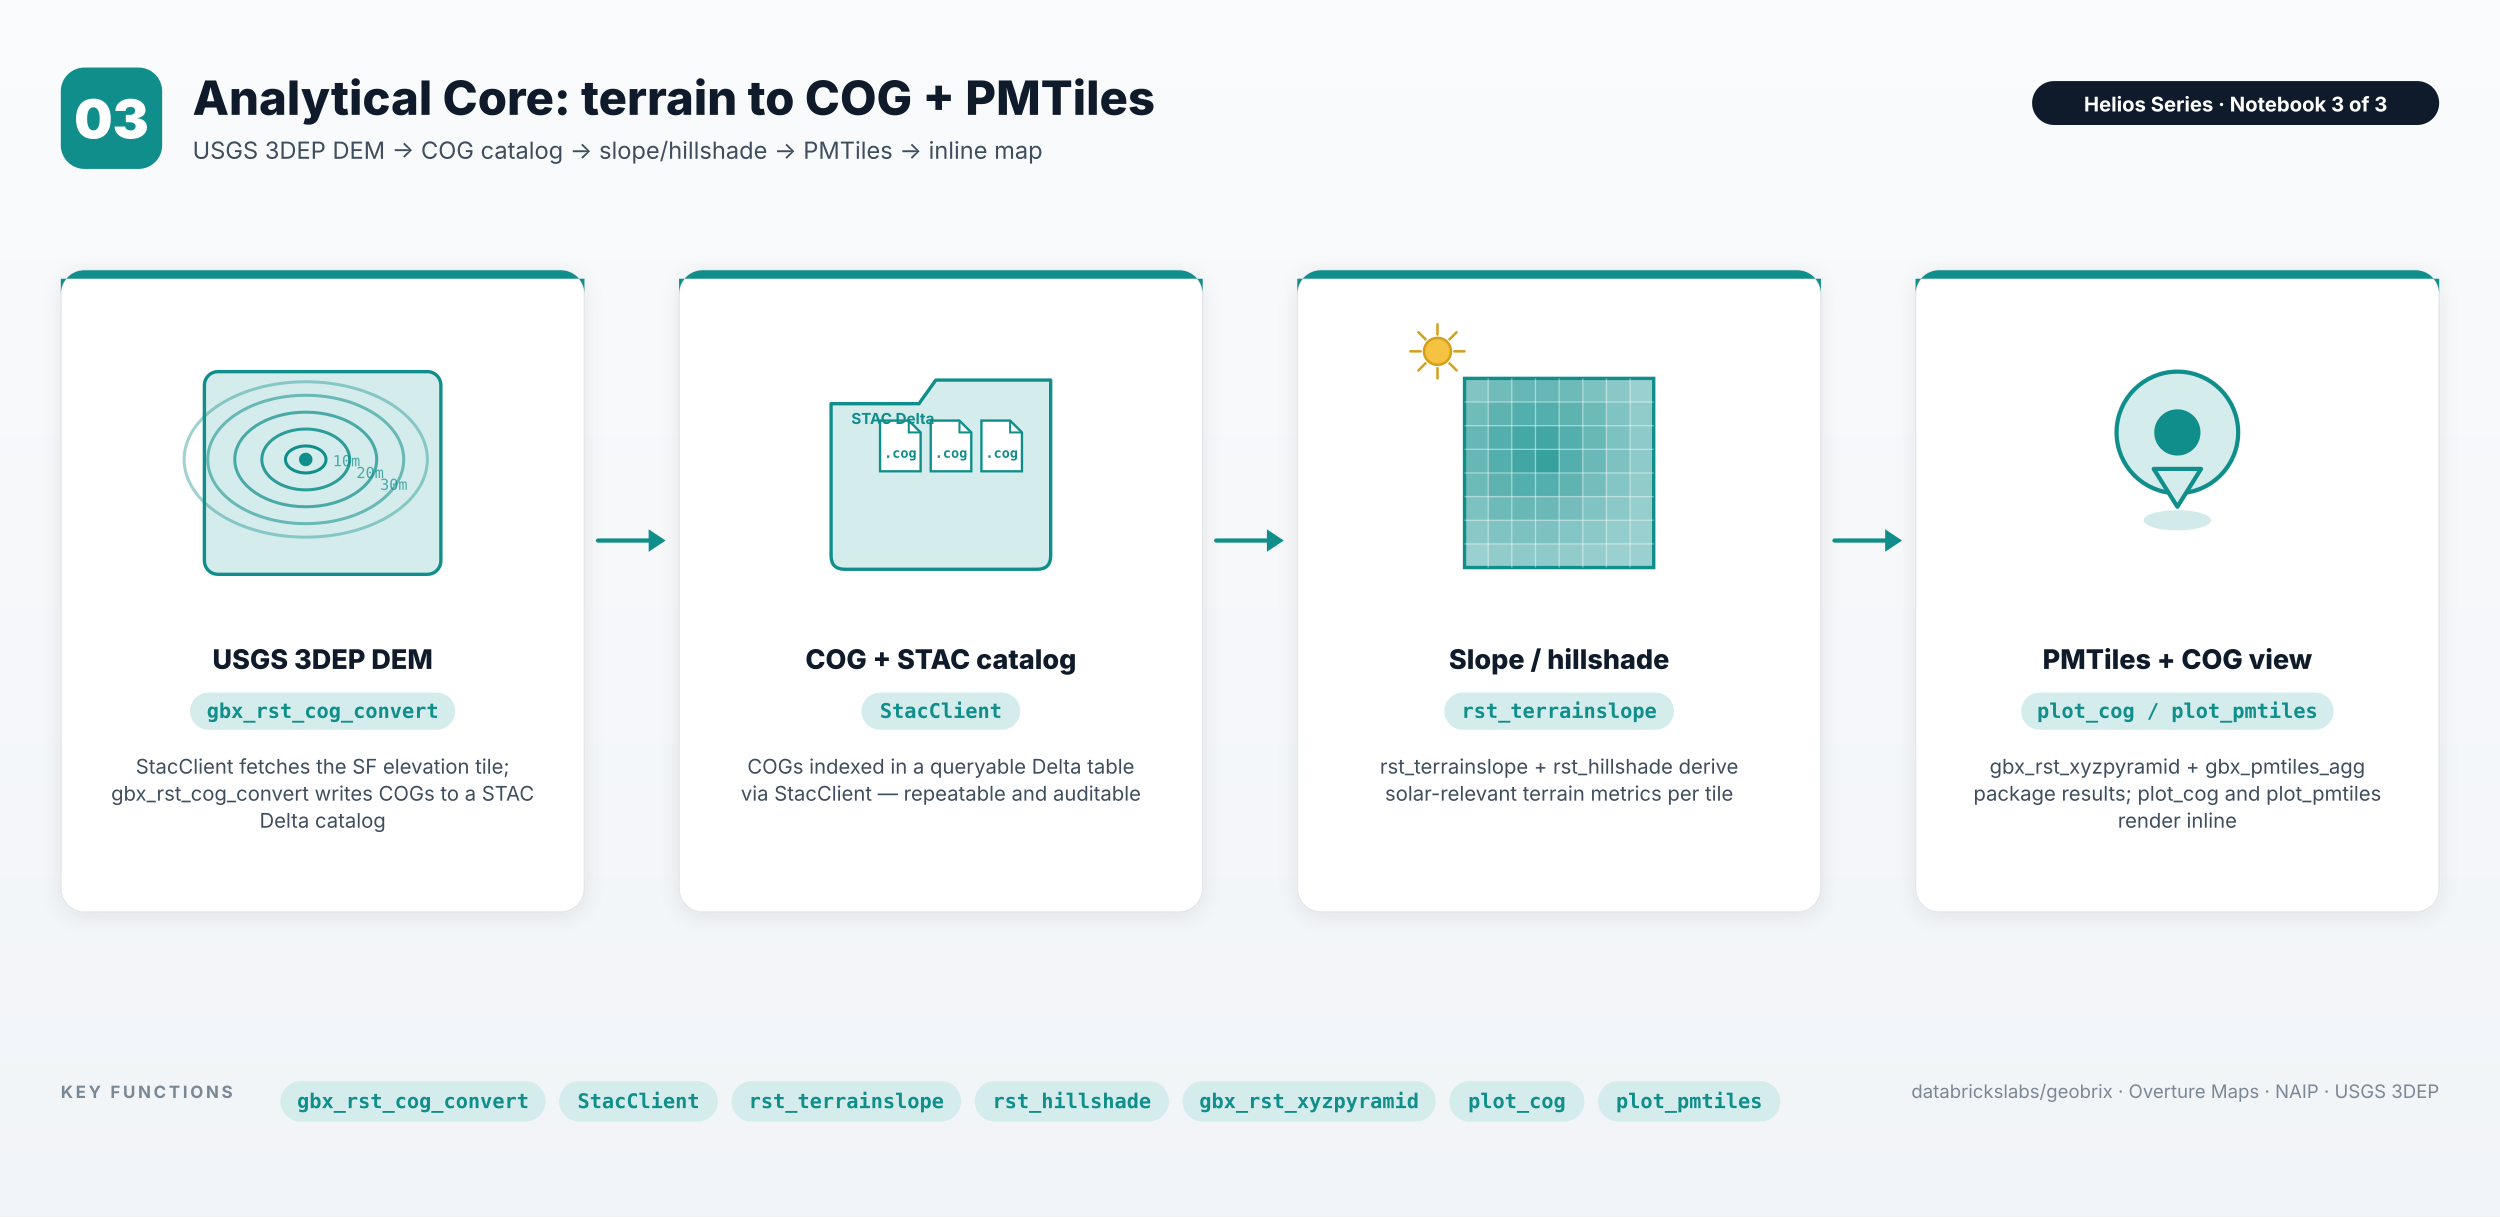
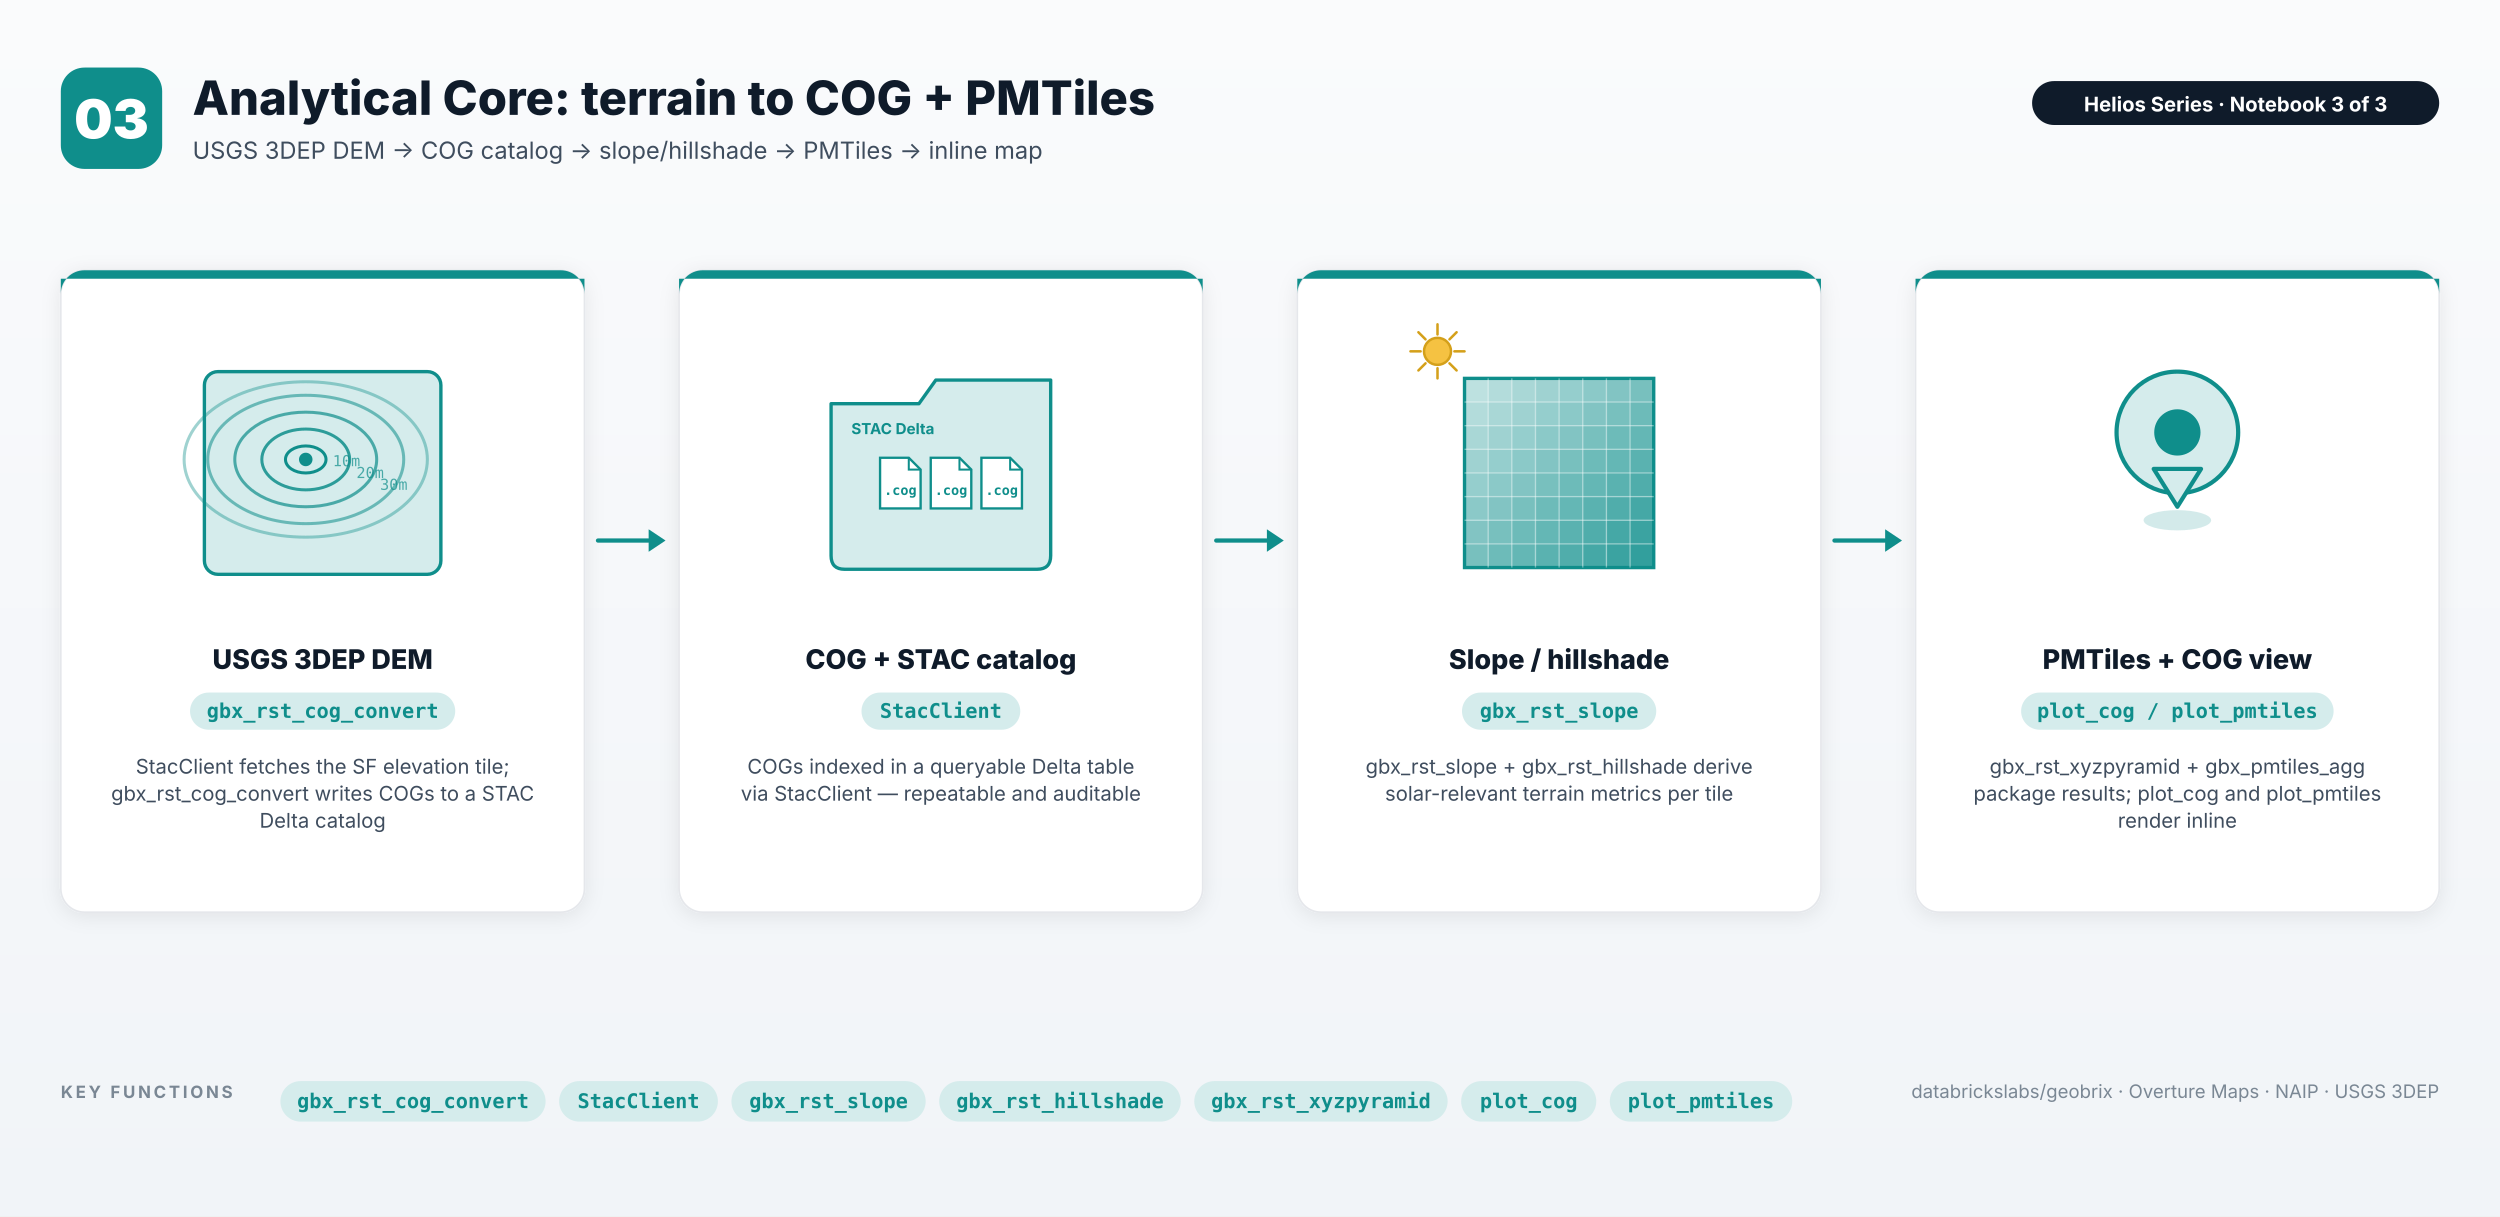
<svg xmlns="http://www.w3.org/2000/svg" viewBox="0 0 1480 720" width="1480" height="720" style="font-family: Inter, -apple-system, system-ui, sans-serif;">
  <defs>
    <filter id="card-shadow" x="-5%" y="-5%" width="110%" height="115%">
      <feDropShadow dx="0" dy="2" stdDeviation="6" flood-color="#0F1B2A" flood-opacity="0.08" />
    </filter>
    <linearGradient id="bg" x1="0" y1="0" x2="0" y2="1">
      <stop offset="0" stop-color="#FAFBFC" />
      <stop offset="1" stop-color="#F1F4F8" />
    </linearGradient>
  </defs>
  <rect x="0" y="0" width="1480" height="720" fill="url(#bg)" />
  <rect x="36" y="40" rx="14" ry="14" width="60" height="60" fill="#0F8E8B" />
  <text x="66.0" y="82.0" text-anchor="middle" font-family="Inter, sans-serif" font-size="32" font-weight="900" fill="#FFFFFF">03</text>
  <text x="114" y="68" font-family="Inter, -apple-system, system-ui, sans-serif" font-size="28" font-weight="800" fill="#0F1B2A" text-anchor="start">Analytical Core: terrain to COG + PMTiles</text>
  <text x="114" y="94" font-family="Inter, -apple-system, system-ui, sans-serif" font-size="14" font-weight="400" fill="#3F4D5E" text-anchor="start">USGS 3DEP DEM → COG catalog → slope/hillshade → PMTiles → inline map</text>
  <rect x="1203" y="48" rx="13" ry="13" width="241" height="26" fill="#0F1B2A" />
  <text x="1323.5" y="66" text-anchor="middle" font-family="Inter, sans-serif" font-size="12" font-weight="700" fill="#FFFFFF">Helios Series  ·  Notebook 3 of 3</text>
  <rect x="36" y="160" rx="14" ry="14" width="310" height="380" fill="#FFFFFF" stroke="#E5E7EB" stroke-width="1" filter="url(#card-shadow)" />
  <path d="M 36 174 A 14 14 0 0 1 50 160 H 332 A 14 14 0 0 1 346 174 V 165 H 36 Z" fill="#0F8E8B" />
  <rect x="121.0" y="220.0" rx="8" ry="8" width="140" height="120" fill="#D5ECEC" stroke="#0F8E8B" stroke-width="2" />
  <ellipse cx="181.0" cy="272.0" rx="12" ry="8" fill="none" stroke="#0F8E8B" stroke-width="1.8" stroke-opacity="1.00" />
  <ellipse cx="181.0" cy="272.0" rx="26" ry="18" fill="none" stroke="#0F8E8B" stroke-width="1.8" stroke-opacity="0.85" />
  <ellipse cx="181.0" cy="272.0" rx="42" ry="28" fill="none" stroke="#0F8E8B" stroke-width="1.8" stroke-opacity="0.70" />
  <ellipse cx="181.0" cy="272.0" rx="58" ry="38" fill="none" stroke="#0F8E8B" stroke-width="1.8" stroke-opacity="0.55" />
  <ellipse cx="181.0" cy="272.0" rx="72" ry="46" fill="none" stroke="#0F8E8B" stroke-width="1.8" stroke-opacity="0.40" />
  <circle cx="181.0" cy="272.0" r="4" fill="#0F8E8B" />
  <text x="197.0" y="276.0" font-family="ui-monospace, Menlo, monospace" font-size="9" fill="#0F8E8B" fill-opacity="0.7">10m</text>
  <text x="211.0" y="283.0" font-family="ui-monospace, Menlo, monospace" font-size="9" fill="#0F8E8B" fill-opacity="0.7">20m</text>
  <text x="225.0" y="290.0" font-family="ui-monospace, Menlo, monospace" font-size="9" fill="#0F8E8B" fill-opacity="0.7">30m</text>
  <text x="191.0" y="396" font-family="Inter, -apple-system, system-ui, sans-serif" font-size="16" font-weight="800" fill="#0F1B2A" text-anchor="middle">USGS 3DEP DEM</text>
  <g transform="translate(112.5, 410)">
    <rect x="0" y="0" rx="11" ry="11" width="157" height="22" fill="#D5ECEC" />
    <text x="78.5" y="15.0" text-anchor="middle" font-family="ui-monospace, SFMono-Regular, Menlo, Consolas, monospace" font-size="12" font-weight="700" fill="#0F8E8B">gbx_rst_cog_convert</text>
  </g>
  <text x="191.0" y="458" text-anchor="middle" font-family="Inter, sans-serif" font-size="12" fill="#3F4D5E">StacClient fetches the SF elevation tile;</text>
  <text x="191.0" y="474" text-anchor="middle" font-family="Inter, sans-serif" font-size="12" fill="#3F4D5E">gbx_rst_cog_convert writes COGs to a STAC</text>
  <text x="191.0" y="490" text-anchor="middle" font-family="Inter, sans-serif" font-size="12" fill="#3F4D5E">Delta catalog</text>
  <line x1="354" y1="320.0" x2="384" y2="320.0" stroke="#0F8E8B" stroke-width="2.5" stroke-linecap="round" />
  <polygon points="394,320.0 384,313.333 384,326.667" fill="#0F8E8B" />
  <rect x="402" y="160" rx="14" ry="14" width="310" height="380" fill="#FFFFFF" stroke="#E5E7EB" stroke-width="1" filter="url(#card-shadow)" />
  <path d="M 402 174 A 14 14 0 0 1 416 160 H 698 A 14 14 0 0 1 712 174 V 165 H 402 Z" fill="#0F8E8B" />
  <path d="M 492.0 239.0 H 544.0 L 554.0 225.0 H 622.0 V 329.0 Q 622.0 337.0 614.0 337.0 H 500.0 Q 492.0 337.0 492.0 329.0 Z" fill="#D5ECEC" stroke="#0F8E8B" stroke-width="2" stroke-linejoin="round" />
-   <path d="M 521.0 249.0 H 538.0 L 545.0 256.0 V 279.0 H 521.0 Z" fill="#FFFFFF" stroke="#0F8E8B" stroke-width="1.4" />
-   <path d="M 538.0 249.0 V 256.0 H 545.0" fill="none" stroke="#0F8E8B" stroke-width="1.2" />
-   <text x="533.0" y="271.0" text-anchor="middle" font-family="ui-monospace, Menlo, monospace" font-size="8" font-weight="700" fill="#0F8E8B">.cog</text>
-   <path d="M 551.0 249.0 H 568.0 L 575.0 256.0 V 279.0 H 551.0 Z" fill="#FFFFFF" stroke="#0F8E8B" stroke-width="1.4" />
-   <path d="M 568.0 249.0 V 256.0 H 575.0" fill="none" stroke="#0F8E8B" stroke-width="1.2" />
-   <text x="563.0" y="271.0" text-anchor="middle" font-family="ui-monospace, Menlo, monospace" font-size="8" font-weight="700" fill="#0F8E8B">.cog</text>
-   <path d="M 581.0 249.0 H 598.0 L 605.0 256.0 V 279.0 H 581.0 Z" fill="#FFFFFF" stroke="#0F8E8B" stroke-width="1.4" />
-   <path d="M 598.0 249.0 V 256.0 H 605.0" fill="none" stroke="#0F8E8B" stroke-width="1.2" />
-   <text x="593.0" y="271.0" text-anchor="middle" font-family="ui-monospace, Menlo, monospace" font-size="8" font-weight="700" fill="#0F8E8B">.cog</text>
-   <text x="504.0" y="251.0" font-family="Inter, sans-serif" font-size="9" font-weight="700" fill="#0F8E8B">STAC Delta</text>
+   <path d="M 521.0 271.0 H 538.0 L 545.0 278.0 V 301.0 H 521.0 Z" fill="#FFFFFF" stroke="#0F8E8B" stroke-width="1.4" />
+   <path d="M 538.0 271.0 V 278.0 H 545.0" fill="none" stroke="#0F8E8B" stroke-width="1.2" />
+   <text x="533.0" y="293.0" text-anchor="middle" font-family="ui-monospace, Menlo, monospace" font-size="8" font-weight="700" fill="#0F8E8B">.cog</text>
+   <path d="M 551.0 271.0 H 568.0 L 575.0 278.0 V 301.0 H 551.0 Z" fill="#FFFFFF" stroke="#0F8E8B" stroke-width="1.4" />
+   <path d="M 568.0 271.0 V 278.0 H 575.0" fill="none" stroke="#0F8E8B" stroke-width="1.2" />
+   <text x="563.0" y="293.0" text-anchor="middle" font-family="ui-monospace, Menlo, monospace" font-size="8" font-weight="700" fill="#0F8E8B">.cog</text>
+   <path d="M 581.0 271.0 H 598.0 L 605.0 278.0 V 301.0 H 581.0 Z" fill="#FFFFFF" stroke="#0F8E8B" stroke-width="1.4" />
+   <path d="M 598.0 271.0 V 278.0 H 605.0" fill="none" stroke="#0F8E8B" stroke-width="1.2" />
+   <text x="593.0" y="293.0" text-anchor="middle" font-family="ui-monospace, Menlo, monospace" font-size="8" font-weight="700" fill="#0F8E8B">.cog</text>
+   <text x="504.0" y="257.0" font-family="Inter, sans-serif" font-size="9" font-weight="700" fill="#0F8E8B">STAC Delta</text>
  <text x="557.0" y="396" font-family="Inter, -apple-system, system-ui, sans-serif" font-size="16" font-weight="800" fill="#0F1B2A" text-anchor="middle">COG + STAC catalog</text>
  <g transform="translate(510.0, 410)">
    <rect x="0" y="0" rx="11" ry="11" width="94" height="22" fill="#D5ECEC" />
    <text x="47.0" y="15.0" text-anchor="middle" font-family="ui-monospace, SFMono-Regular, Menlo, Consolas, monospace" font-size="12" font-weight="700" fill="#0F8E8B">StacClient</text>
  </g>
  <text x="557.0" y="458" text-anchor="middle" font-family="Inter, sans-serif" font-size="12" fill="#3F4D5E">COGs indexed in a queryable Delta table</text>
  <text x="557.0" y="474" text-anchor="middle" font-family="Inter, sans-serif" font-size="12" fill="#3F4D5E">via StacClient — repeatable and auditable</text>
  <line x1="720" y1="320.0" x2="750" y2="320.0" stroke="#0F8E8B" stroke-width="2.5" stroke-linecap="round" />
  <polygon points="760,320.0 750,313.333 750,326.667" fill="#0F8E8B" />
  <rect x="768" y="160" rx="14" ry="14" width="310" height="380" fill="#FFFFFF" stroke="#E5E7EB" stroke-width="1" filter="url(#card-shadow)" />
  <path d="M 768 174 A 14 14 0 0 1 782 160 H 1064 A 14 14 0 0 1 1078 174 V 165 H 768 Z" fill="#0F8E8B" />
  <rect x="867.0" y="224.0" width="112" height="112" fill="#D5ECEC" stroke="#0F8E8B" stroke-width="2" />
-   <rect x="867.0" y="224.0" width="14" height="14" fill="#0F8E8B" fill-opacity="0.42" />
-   <rect x="881.0" y="224.0" width="14" height="14" fill="#0F8E8B" fill-opacity="0.51" />
-   <rect x="895.0" y="224.0" width="14" height="14" fill="#0F8E8B" fill-opacity="0.56" />
-   <rect x="909.0" y="224.0" width="14" height="14" fill="#0F8E8B" fill-opacity="0.56" />
-   <rect x="923.0" y="224.0" width="14" height="14" fill="#0F8E8B" fill-opacity="0.52" />
-   <rect x="937.0" y="224.0" width="14" height="14" fill="#0F8E8B" fill-opacity="0.45" />
-   <rect x="951.0" y="224.0" width="14" height="14" fill="#0F8E8B" fill-opacity="0.38" />
-   <rect x="965.0" y="224.0" width="14" height="14" fill="#0F8E8B" fill-opacity="0.30" />
-   <rect x="867.0" y="238.0" width="14" height="14" fill="#0F8E8B" fill-opacity="0.51" />
-   <rect x="881.0" y="238.0" width="14" height="14" fill="#0F8E8B" fill-opacity="0.60" />
-   <rect x="895.0" y="238.0" width="14" height="14" fill="#0F8E8B" fill-opacity="0.66" />
-   <rect x="909.0" y="238.0" width="14" height="14" fill="#0F8E8B" fill-opacity="0.66" />
-   <rect x="923.0" y="238.0" width="14" height="14" fill="#0F8E8B" fill-opacity="0.60" />
-   <rect x="937.0" y="238.0" width="14" height="14" fill="#0F8E8B" fill-opacity="0.52" />
-   <rect x="951.0" y="238.0" width="14" height="14" fill="#0F8E8B" fill-opacity="0.43" />
-   <rect x="965.0" y="238.0" width="14" height="14" fill="#0F8E8B" fill-opacity="0.34" />
-   <rect x="867.0" y="252.0" width="14" height="14" fill="#0F8E8B" fill-opacity="0.56" />
-   <rect x="881.0" y="252.0" width="14" height="14" fill="#0F8E8B" fill-opacity="0.66" />
-   <rect x="895.0" y="252.0" width="14" height="14" fill="#0F8E8B" fill-opacity="0.73" />
-   <rect x="909.0" y="252.0" width="14" height="14" fill="#0F8E8B" fill-opacity="0.74" />
-   <rect x="923.0" y="252.0" width="14" height="14" fill="#0F8E8B" fill-opacity="0.66" />
-   <rect x="937.0" y="252.0" width="14" height="14" fill="#0F8E8B" fill-opacity="0.55" />
-   <rect x="951.0" y="252.0" width="14" height="14" fill="#0F8E8B" fill-opacity="0.45" />
-   <rect x="965.0" y="252.0" width="14" height="14" fill="#0F8E8B" fill-opacity="0.36" />
-   <rect x="867.0" y="266.0" width="14" height="14" fill="#0F8E8B" fill-opacity="0.56" />
-   <rect x="881.0" y="266.0" width="14" height="14" fill="#0F8E8B" fill-opacity="0.66" />
-   <rect x="895.0" y="266.0" width="14" height="14" fill="#0F8E8B" fill-opacity="0.74" />
-   <rect x="909.0" y="266.0" width="14" height="14" fill="#0F8E8B" fill-opacity="0.80" />
-   <rect x="923.0" y="266.0" width="14" height="14" fill="#0F8E8B" fill-opacity="0.66" />
-   <rect x="937.0" y="266.0" width="14" height="14" fill="#0F8E8B" fill-opacity="0.54" />
-   <rect x="951.0" y="266.0" width="14" height="14" fill="#0F8E8B" fill-opacity="0.44" />
-   <rect x="965.0" y="266.0" width="14" height="14" fill="#0F8E8B" fill-opacity="0.36" />
-   <rect x="867.0" y="280.0" width="14" height="14" fill="#0F8E8B" fill-opacity="0.52" />
-   <rect x="881.0" y="280.0" width="14" height="14" fill="#0F8E8B" fill-opacity="0.60" />
-   <rect x="895.0" y="280.0" width="14" height="14" fill="#0F8E8B" fill-opacity="0.66" />
-   <rect x="909.0" y="280.0" width="14" height="14" fill="#0F8E8B" fill-opacity="0.66" />
-   <rect x="923.0" y="280.0" width="14" height="14" fill="#0F8E8B" fill-opacity="0.59" />
-   <rect x="937.0" y="280.0" width="14" height="14" fill="#0F8E8B" fill-opacity="0.49" />
-   <rect x="951.0" y="280.0" width="14" height="14" fill="#0F8E8B" fill-opacity="0.41" />
-   <rect x="965.0" y="280.0" width="14" height="14" fill="#0F8E8B" fill-opacity="0.34" />
-   <rect x="867.0" y="294.0" width="14" height="14" fill="#0F8E8B" fill-opacity="0.45" />
-   <rect x="881.0" y="294.0" width="14" height="14" fill="#0F8E8B" fill-opacity="0.52" />
-   <rect x="895.0" y="294.0" width="14" height="14" fill="#0F8E8B" fill-opacity="0.55" />
-   <rect x="909.0" y="294.0" width="14" height="14" fill="#0F8E8B" fill-opacity="0.54" />
-   <rect x="923.0" y="294.0" width="14" height="14" fill="#0F8E8B" fill-opacity="0.49" />
-   <rect x="937.0" y="294.0" width="14" height="14" fill="#0F8E8B" fill-opacity="0.43" />
-   <rect x="951.0" y="294.0" width="14" height="14" fill="#0F8E8B" fill-opacity="0.37" />
-   <rect x="965.0" y="294.0" width="14" height="14" fill="#0F8E8B" fill-opacity="0.32" />
-   <rect x="867.0" y="308.0" width="14" height="14" fill="#0F8E8B" fill-opacity="0.38" />
-   <rect x="881.0" y="308.0" width="14" height="14" fill="#0F8E8B" fill-opacity="0.43" />
-   <rect x="895.0" y="308.0" width="14" height="14" fill="#0F8E8B" fill-opacity="0.45" />
-   <rect x="909.0" y="308.0" width="14" height="14" fill="#0F8E8B" fill-opacity="0.44" />
-   <rect x="923.0" y="308.0" width="14" height="14" fill="#0F8E8B" fill-opacity="0.41" />
-   <rect x="937.0" y="308.0" width="14" height="14" fill="#0F8E8B" fill-opacity="0.37" />
-   <rect x="951.0" y="308.0" width="14" height="14" fill="#0F8E8B" fill-opacity="0.33" />
-   <rect x="965.0" y="308.0" width="14" height="14" fill="#0F8E8B" fill-opacity="0.30" />
-   <rect x="867.0" y="322.0" width="14" height="14" fill="#0F8E8B" fill-opacity="0.30" />
-   <rect x="881.0" y="322.0" width="14" height="14" fill="#0F8E8B" fill-opacity="0.34" />
-   <rect x="895.0" y="322.0" width="14" height="14" fill="#0F8E8B" fill-opacity="0.36" />
-   <rect x="909.0" y="322.0" width="14" height="14" fill="#0F8E8B" fill-opacity="0.36" />
-   <rect x="923.0" y="322.0" width="14" height="14" fill="#0F8E8B" fill-opacity="0.34" />
-   <rect x="937.0" y="322.0" width="14" height="14" fill="#0F8E8B" fill-opacity="0.32" />
-   <rect x="951.0" y="322.0" width="14" height="14" fill="#0F8E8B" fill-opacity="0.30" />
-   <rect x="965.0" y="322.0" width="14" height="14" fill="#0F8E8B" fill-opacity="0.30" />
+   <rect x="867.0" y="224.0" width="14" height="14" fill="#0F8E8B" fill-opacity="0.12" />
+   <rect x="881.0" y="224.0" width="14" height="14" fill="#0F8E8B" fill-opacity="0.17" />
+   <rect x="895.0" y="224.0" width="14" height="14" fill="#0F8E8B" fill-opacity="0.22" />
+   <rect x="909.0" y="224.0" width="14" height="14" fill="#0F8E8B" fill-opacity="0.27" />
+   <rect x="923.0" y="224.0" width="14" height="14" fill="#0F8E8B" fill-opacity="0.32" />
+   <rect x="937.0" y="224.0" width="14" height="14" fill="#0F8E8B" fill-opacity="0.37" />
+   <rect x="951.0" y="224.0" width="14" height="14" fill="#0F8E8B" fill-opacity="0.42" />
+   <rect x="965.0" y="224.0" width="14" height="14" fill="#0F8E8B" fill-opacity="0.47" />
+   <rect x="867.0" y="238.0" width="14" height="14" fill="#0F8E8B" fill-opacity="0.17" />
+   <rect x="881.0" y="238.0" width="14" height="14" fill="#0F8E8B" fill-opacity="0.22" />
+   <rect x="895.0" y="238.0" width="14" height="14" fill="#0F8E8B" fill-opacity="0.27" />
+   <rect x="909.0" y="238.0" width="14" height="14" fill="#0F8E8B" fill-opacity="0.32" />
+   <rect x="923.0" y="238.0" width="14" height="14" fill="#0F8E8B" fill-opacity="0.37" />
+   <rect x="937.0" y="238.0" width="14" height="14" fill="#0F8E8B" fill-opacity="0.42" />
+   <rect x="951.0" y="238.0" width="14" height="14" fill="#0F8E8B" fill-opacity="0.47" />
+   <rect x="965.0" y="238.0" width="14" height="14" fill="#0F8E8B" fill-opacity="0.52" />
+   <rect x="867.0" y="252.0" width="14" height="14" fill="#0F8E8B" fill-opacity="0.22" />
+   <rect x="881.0" y="252.0" width="14" height="14" fill="#0F8E8B" fill-opacity="0.27" />
+   <rect x="895.0" y="252.0" width="14" height="14" fill="#0F8E8B" fill-opacity="0.32" />
+   <rect x="909.0" y="252.0" width="14" height="14" fill="#0F8E8B" fill-opacity="0.37" />
+   <rect x="923.0" y="252.0" width="14" height="14" fill="#0F8E8B" fill-opacity="0.42" />
+   <rect x="937.0" y="252.0" width="14" height="14" fill="#0F8E8B" fill-opacity="0.47" />
+   <rect x="951.0" y="252.0" width="14" height="14" fill="#0F8E8B" fill-opacity="0.52" />
+   <rect x="965.0" y="252.0" width="14" height="14" fill="#0F8E8B" fill-opacity="0.57" />
+   <rect x="867.0" y="266.0" width="14" height="14" fill="#0F8E8B" fill-opacity="0.27" />
+   <rect x="881.0" y="266.0" width="14" height="14" fill="#0F8E8B" fill-opacity="0.32" />
+   <rect x="895.0" y="266.0" width="14" height="14" fill="#0F8E8B" fill-opacity="0.37" />
+   <rect x="909.0" y="266.0" width="14" height="14" fill="#0F8E8B" fill-opacity="0.42" />
+   <rect x="923.0" y="266.0" width="14" height="14" fill="#0F8E8B" fill-opacity="0.47" />
+   <rect x="937.0" y="266.0" width="14" height="14" fill="#0F8E8B" fill-opacity="0.52" />
+   <rect x="951.0" y="266.0" width="14" height="14" fill="#0F8E8B" fill-opacity="0.57" />
+   <rect x="965.0" y="266.0" width="14" height="14" fill="#0F8E8B" fill-opacity="0.62" />
+   <rect x="867.0" y="280.0" width="14" height="14" fill="#0F8E8B" fill-opacity="0.32" />
+   <rect x="881.0" y="280.0" width="14" height="14" fill="#0F8E8B" fill-opacity="0.37" />
+   <rect x="895.0" y="280.0" width="14" height="14" fill="#0F8E8B" fill-opacity="0.42" />
+   <rect x="909.0" y="280.0" width="14" height="14" fill="#0F8E8B" fill-opacity="0.47" />
+   <rect x="923.0" y="280.0" width="14" height="14" fill="#0F8E8B" fill-opacity="0.52" />
+   <rect x="937.0" y="280.0" width="14" height="14" fill="#0F8E8B" fill-opacity="0.57" />
+   <rect x="951.0" y="280.0" width="14" height="14" fill="#0F8E8B" fill-opacity="0.62" />
+   <rect x="965.0" y="280.0" width="14" height="14" fill="#0F8E8B" fill-opacity="0.67" />
+   <rect x="867.0" y="294.0" width="14" height="14" fill="#0F8E8B" fill-opacity="0.37" />
+   <rect x="881.0" y="294.0" width="14" height="14" fill="#0F8E8B" fill-opacity="0.42" />
+   <rect x="895.0" y="294.0" width="14" height="14" fill="#0F8E8B" fill-opacity="0.47" />
+   <rect x="909.0" y="294.0" width="14" height="14" fill="#0F8E8B" fill-opacity="0.52" />
+   <rect x="923.0" y="294.0" width="14" height="14" fill="#0F8E8B" fill-opacity="0.57" />
+   <rect x="937.0" y="294.0" width="14" height="14" fill="#0F8E8B" fill-opacity="0.62" />
+   <rect x="951.0" y="294.0" width="14" height="14" fill="#0F8E8B" fill-opacity="0.67" />
+   <rect x="965.0" y="294.0" width="14" height="14" fill="#0F8E8B" fill-opacity="0.72" />
+   <rect x="867.0" y="308.0" width="14" height="14" fill="#0F8E8B" fill-opacity="0.42" />
+   <rect x="881.0" y="308.0" width="14" height="14" fill="#0F8E8B" fill-opacity="0.47" />
+   <rect x="895.0" y="308.0" width="14" height="14" fill="#0F8E8B" fill-opacity="0.52" />
+   <rect x="909.0" y="308.0" width="14" height="14" fill="#0F8E8B" fill-opacity="0.57" />
+   <rect x="923.0" y="308.0" width="14" height="14" fill="#0F8E8B" fill-opacity="0.62" />
+   <rect x="937.0" y="308.0" width="14" height="14" fill="#0F8E8B" fill-opacity="0.67" />
+   <rect x="951.0" y="308.0" width="14" height="14" fill="#0F8E8B" fill-opacity="0.72" />
+   <rect x="965.0" y="308.0" width="14" height="14" fill="#0F8E8B" fill-opacity="0.77" />
+   <rect x="867.0" y="322.0" width="14" height="14" fill="#0F8E8B" fill-opacity="0.47" />
+   <rect x="881.0" y="322.0" width="14" height="14" fill="#0F8E8B" fill-opacity="0.52" />
+   <rect x="895.0" y="322.0" width="14" height="14" fill="#0F8E8B" fill-opacity="0.57" />
+   <rect x="909.0" y="322.0" width="14" height="14" fill="#0F8E8B" fill-opacity="0.62" />
+   <rect x="923.0" y="322.0" width="14" height="14" fill="#0F8E8B" fill-opacity="0.67" />
+   <rect x="937.0" y="322.0" width="14" height="14" fill="#0F8E8B" fill-opacity="0.72" />
+   <rect x="951.0" y="322.0" width="14" height="14" fill="#0F8E8B" fill-opacity="0.77" />
+   <rect x="965.0" y="322.0" width="14" height="14" fill="#0F8E8B" fill-opacity="0.82" />
  <line x1="881.0" y1="224.0" x2="881.0" y2="336.0" stroke="#FFFFFF" stroke-width="0.8" stroke-opacity="0.4" />
  <line x1="867.0" y1="238.0" x2="979.0" y2="238.0" stroke="#FFFFFF" stroke-width="0.8" stroke-opacity="0.4" />
  <line x1="895.0" y1="224.0" x2="895.0" y2="336.0" stroke="#FFFFFF" stroke-width="0.8" stroke-opacity="0.4" />
  <line x1="867.0" y1="252.0" x2="979.0" y2="252.0" stroke="#FFFFFF" stroke-width="0.8" stroke-opacity="0.4" />
  <line x1="909.0" y1="224.0" x2="909.0" y2="336.0" stroke="#FFFFFF" stroke-width="0.8" stroke-opacity="0.4" />
  <line x1="867.0" y1="266.0" x2="979.0" y2="266.0" stroke="#FFFFFF" stroke-width="0.8" stroke-opacity="0.4" />
  <line x1="923.0" y1="224.0" x2="923.0" y2="336.0" stroke="#FFFFFF" stroke-width="0.8" stroke-opacity="0.4" />
  <line x1="867.0" y1="280.0" x2="979.0" y2="280.0" stroke="#FFFFFF" stroke-width="0.8" stroke-opacity="0.4" />
  <line x1="937.0" y1="224.0" x2="937.0" y2="336.0" stroke="#FFFFFF" stroke-width="0.8" stroke-opacity="0.4" />
  <line x1="867.0" y1="294.0" x2="979.0" y2="294.0" stroke="#FFFFFF" stroke-width="0.8" stroke-opacity="0.4" />
  <line x1="951.0" y1="224.0" x2="951.0" y2="336.0" stroke="#FFFFFF" stroke-width="0.8" stroke-opacity="0.4" />
  <line x1="867.0" y1="308.0" x2="979.0" y2="308.0" stroke="#FFFFFF" stroke-width="0.8" stroke-opacity="0.4" />
  <line x1="965.0" y1="224.0" x2="965.0" y2="336.0" stroke="#FFFFFF" stroke-width="0.8" stroke-opacity="0.4" />
  <line x1="867.0" y1="322.0" x2="979.0" y2="322.0" stroke="#FFFFFF" stroke-width="0.8" stroke-opacity="0.4" />
  <circle cx="851.0" cy="208.0" r="8" fill="#F5C242" stroke="#D4A01A" stroke-width="1.5" />
  <line x1="861.0" y1="208.0" x2="867.0" y2="208.0" stroke="#D4A01A" stroke-width="1.5" stroke-linecap="round" />
  <line x1="858.1" y1="215.1" x2="862.3" y2="219.3" stroke="#D4A01A" stroke-width="1.5" stroke-linecap="round" />
  <line x1="851.0" y1="218.0" x2="851.0" y2="224.0" stroke="#D4A01A" stroke-width="1.5" stroke-linecap="round" />
  <line x1="843.9" y1="215.1" x2="839.7" y2="219.3" stroke="#D4A01A" stroke-width="1.5" stroke-linecap="round" />
  <line x1="841.0" y1="208.0" x2="835.0" y2="208.0" stroke="#D4A01A" stroke-width="1.5" stroke-linecap="round" />
  <line x1="843.9" y1="200.9" x2="839.7" y2="196.7" stroke="#D4A01A" stroke-width="1.5" stroke-linecap="round" />
  <line x1="851.0" y1="198.0" x2="851.0" y2="192.0" stroke="#D4A01A" stroke-width="1.5" stroke-linecap="round" />
  <line x1="858.1" y1="200.9" x2="862.3" y2="196.7" stroke="#D4A01A" stroke-width="1.5" stroke-linecap="round" />
  <text x="923.0" y="396" font-family="Inter, -apple-system, system-ui, sans-serif" font-size="16" font-weight="800" fill="#0F1B2A" text-anchor="middle">Slope / hillshade</text>
-   <g transform="translate(855.0, 410)">
-     <rect x="0" y="0" rx="11" ry="11" width="136" height="22" fill="#D5ECEC" />
-     <text x="68.0" y="15.0" text-anchor="middle" font-family="ui-monospace, SFMono-Regular, Menlo, Consolas, monospace" font-size="12" font-weight="700" fill="#0F8E8B">rst_terrainslope</text>
+   <g transform="translate(865.5, 410)">
+     <rect x="0" y="0" rx="11" ry="11" width="115" height="22" fill="#D5ECEC" />
+     <text x="57.5" y="15.0" text-anchor="middle" font-family="ui-monospace, SFMono-Regular, Menlo, Consolas, monospace" font-size="12" font-weight="700" fill="#0F8E8B">gbx_rst_slope</text>
  </g>
-   <text x="923.0" y="458" text-anchor="middle" font-family="Inter, sans-serif" font-size="12" fill="#3F4D5E">rst_terrainslope + rst_hillshade derive</text>
+   <text x="923.0" y="458" text-anchor="middle" font-family="Inter, sans-serif" font-size="12" fill="#3F4D5E">gbx_rst_slope + gbx_rst_hillshade derive</text>
  <text x="923.0" y="474" text-anchor="middle" font-family="Inter, sans-serif" font-size="12" fill="#3F4D5E">solar-relevant terrain metrics per tile</text>
  <line x1="1086" y1="320.0" x2="1116" y2="320.0" stroke="#0F8E8B" stroke-width="2.5" stroke-linecap="round" />
  <polygon points="1126,320.0 1116,313.333 1116,326.667" fill="#0F8E8B" />
  <rect x="1134" y="160" rx="14" ry="14" width="310" height="380" fill="#FFFFFF" stroke="#E5E7EB" stroke-width="1" filter="url(#card-shadow)" />
  <path d="M 1134 174 A 14 14 0 0 1 1148 160 H 1430 A 14 14 0 0 1 1444 174 V 165 H 1134 Z" fill="#0F8E8B" />
  <circle cx="1289.0" cy="256.0" r="36" fill="#D5ECEC" stroke="#0F8E8B" stroke-width="2.5" />
  <polygon points="1275.0,277.6 1303.0,277.6 1289.0,300.0" fill="#D5ECEC" stroke="#0F8E8B" stroke-width="2.5" stroke-linejoin="round" />
  <circle cx="1289.0" cy="256.0" r="13.7" fill="#0F8E8B" />
  <ellipse cx="1289.0" cy="308.0" rx="20" ry="6" fill="#0F8E8B" fill-opacity="0.18" />
  <text x="1289.0" y="396" font-family="Inter, -apple-system, system-ui, sans-serif" font-size="16" font-weight="800" fill="#0F1B2A" text-anchor="middle">PMTiles + COG view</text>
  <g transform="translate(1196.5, 410)">
    <rect x="0" y="0" rx="11" ry="11" width="185" height="22" fill="#D5ECEC" />
    <text x="92.5" y="15.0" text-anchor="middle" font-family="ui-monospace, SFMono-Regular, Menlo, Consolas, monospace" font-size="12" font-weight="700" fill="#0F8E8B">plot_cog / plot_pmtiles</text>
  </g>
  <text x="1289.0" y="458" text-anchor="middle" font-family="Inter, sans-serif" font-size="12" fill="#3F4D5E">gbx_rst_xyzpyramid + gbx_pmtiles_agg</text>
  <text x="1289.0" y="474" text-anchor="middle" font-family="Inter, sans-serif" font-size="12" fill="#3F4D5E">package results; plot_cog and plot_pmtiles</text>
  <text x="1289.0" y="490" text-anchor="middle" font-family="Inter, sans-serif" font-size="12" fill="#3F4D5E">render inline</text>
  <text x="36" y="650" font-family="Inter, -apple-system, system-ui, sans-serif" font-size="10" font-weight="700" fill="#7A8794" text-anchor="start" letter-spacing="1.6">KEY FUNCTIONS</text>
  <rect x="166" y="640" rx="12" ry="12" width="157" height="24" fill="#D5ECEC" />
  <text x="244.5" y="656.0" text-anchor="middle" font-family="ui-monospace, SFMono-Regular, Menlo, Consolas, monospace" font-size="12" font-weight="700" fill="#0F8E8B">gbx_rst_cog_convert</text>
  <rect x="331" y="640" rx="12" ry="12" width="94" height="24" fill="#D5ECEC" />
  <text x="378.0" y="656.0" text-anchor="middle" font-family="ui-monospace, SFMono-Regular, Menlo, Consolas, monospace" font-size="12" font-weight="700" fill="#0F8E8B">StacClient</text>
-   <rect x="433" y="640" rx="12" ry="12" width="136" height="24" fill="#D5ECEC" />
-   <text x="501.0" y="656.0" text-anchor="middle" font-family="ui-monospace, SFMono-Regular, Menlo, Consolas, monospace" font-size="12" font-weight="700" fill="#0F8E8B">rst_terrainslope</text>
-   <rect x="577" y="640" rx="12" ry="12" width="115" height="24" fill="#D5ECEC" />
-   <text x="634.5" y="656.0" text-anchor="middle" font-family="ui-monospace, SFMono-Regular, Menlo, Consolas, monospace" font-size="12" font-weight="700" fill="#0F8E8B">rst_hillshade</text>
-   <rect x="700" y="640" rx="12" ry="12" width="150" height="24" fill="#D5ECEC" />
-   <text x="775.0" y="656.0" text-anchor="middle" font-family="ui-monospace, SFMono-Regular, Menlo, Consolas, monospace" font-size="12" font-weight="700" fill="#0F8E8B">gbx_rst_xyzpyramid</text>
-   <rect x="858" y="640" rx="12" ry="12" width="80" height="24" fill="#D5ECEC" />
-   <text x="898.0" y="656.0" text-anchor="middle" font-family="ui-monospace, SFMono-Regular, Menlo, Consolas, monospace" font-size="12" font-weight="700" fill="#0F8E8B">plot_cog</text>
-   <rect x="946" y="640" rx="12" ry="12" width="108" height="24" fill="#D5ECEC" />
-   <text x="1000.0" y="656.0" text-anchor="middle" font-family="ui-monospace, SFMono-Regular, Menlo, Consolas, monospace" font-size="12" font-weight="700" fill="#0F8E8B">plot_pmtiles</text>
+   <rect x="433" y="640" rx="12" ry="12" width="115" height="24" fill="#D5ECEC" />
+   <text x="490.5" y="656.0" text-anchor="middle" font-family="ui-monospace, SFMono-Regular, Menlo, Consolas, monospace" font-size="12" font-weight="700" fill="#0F8E8B">gbx_rst_slope</text>
+   <rect x="556" y="640" rx="12" ry="12" width="143" height="24" fill="#D5ECEC" />
+   <text x="627.5" y="656.0" text-anchor="middle" font-family="ui-monospace, SFMono-Regular, Menlo, Consolas, monospace" font-size="12" font-weight="700" fill="#0F8E8B">gbx_rst_hillshade</text>
+   <rect x="707" y="640" rx="12" ry="12" width="150" height="24" fill="#D5ECEC" />
+   <text x="782.0" y="656.0" text-anchor="middle" font-family="ui-monospace, SFMono-Regular, Menlo, Consolas, monospace" font-size="12" font-weight="700" fill="#0F8E8B">gbx_rst_xyzpyramid</text>
+   <rect x="865" y="640" rx="12" ry="12" width="80" height="24" fill="#D5ECEC" />
+   <text x="905.0" y="656.0" text-anchor="middle" font-family="ui-monospace, SFMono-Regular, Menlo, Consolas, monospace" font-size="12" font-weight="700" fill="#0F8E8B">plot_cog</text>
+   <rect x="953" y="640" rx="12" ry="12" width="108" height="24" fill="#D5ECEC" />
+   <text x="1007.0" y="656.0" text-anchor="middle" font-family="ui-monospace, SFMono-Regular, Menlo, Consolas, monospace" font-size="12" font-weight="700" fill="#0F8E8B">plot_pmtiles</text>
  <text x="1444" y="650" font-family="Inter, -apple-system, system-ui, sans-serif" font-size="11" font-weight="400" fill="#7A8794" text-anchor="end">databrickslabs/geobrix  ·  Overture Maps  ·  NAIP  ·  USGS 3DEP</text>
</svg>
